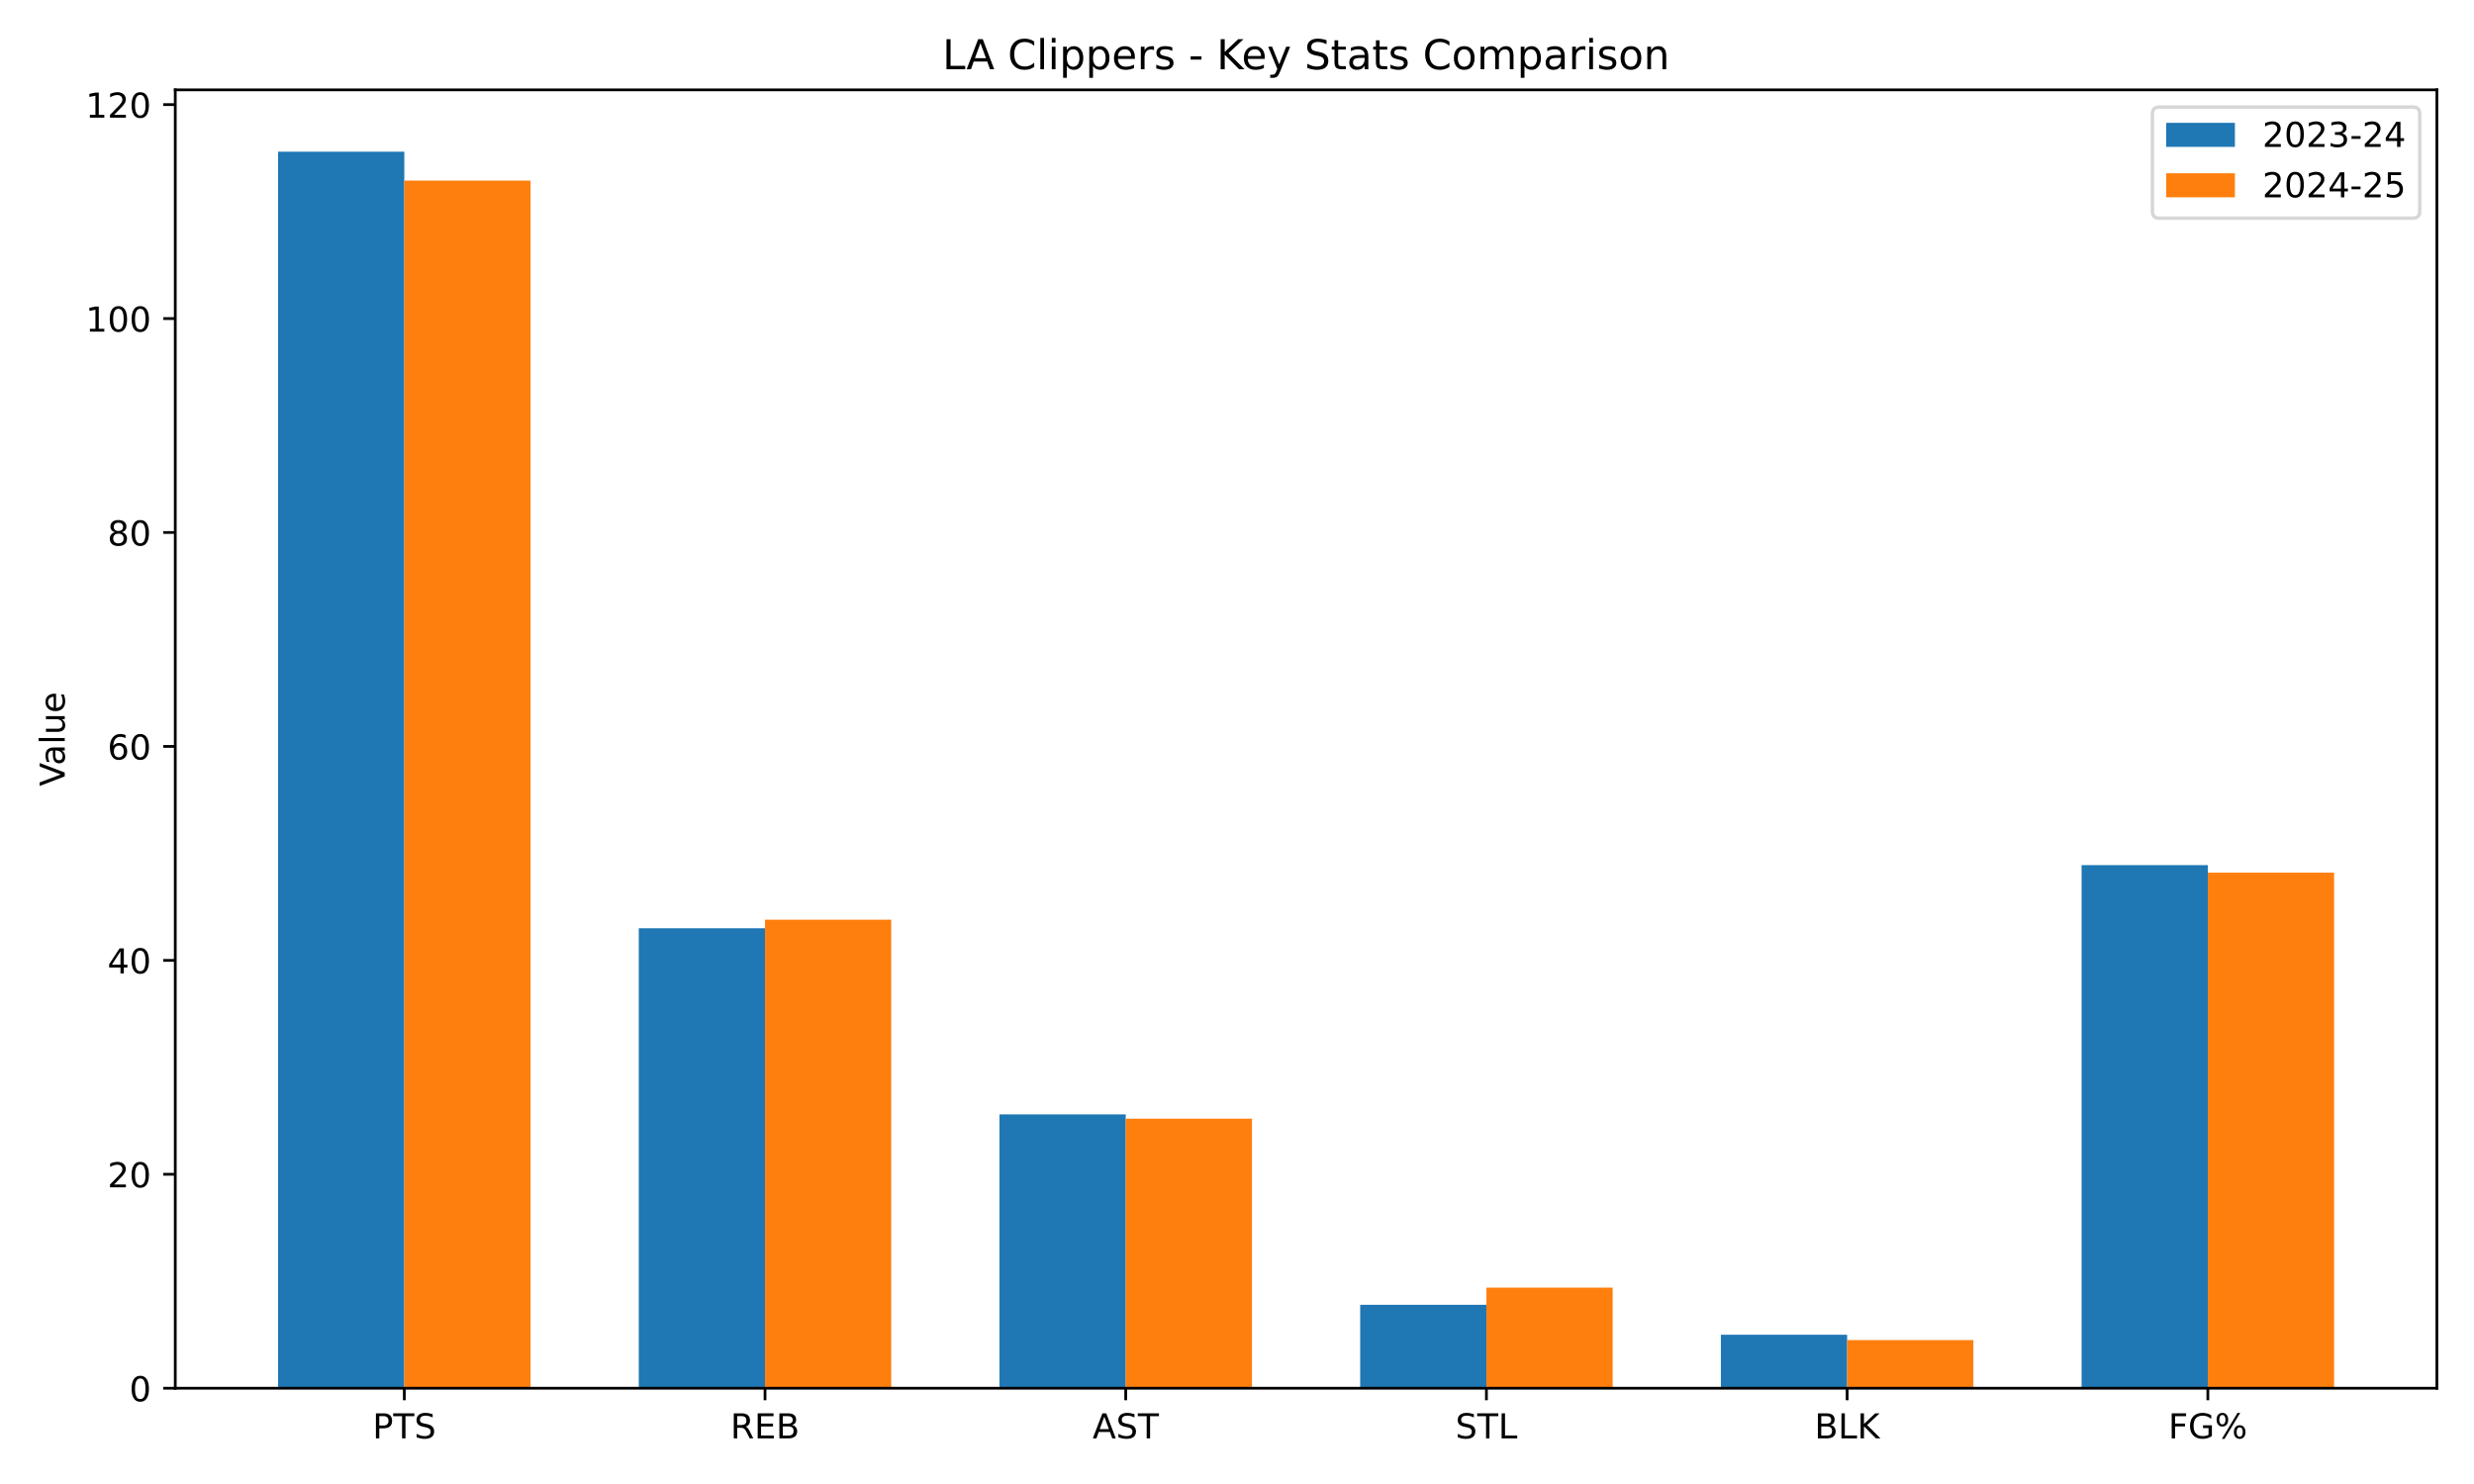
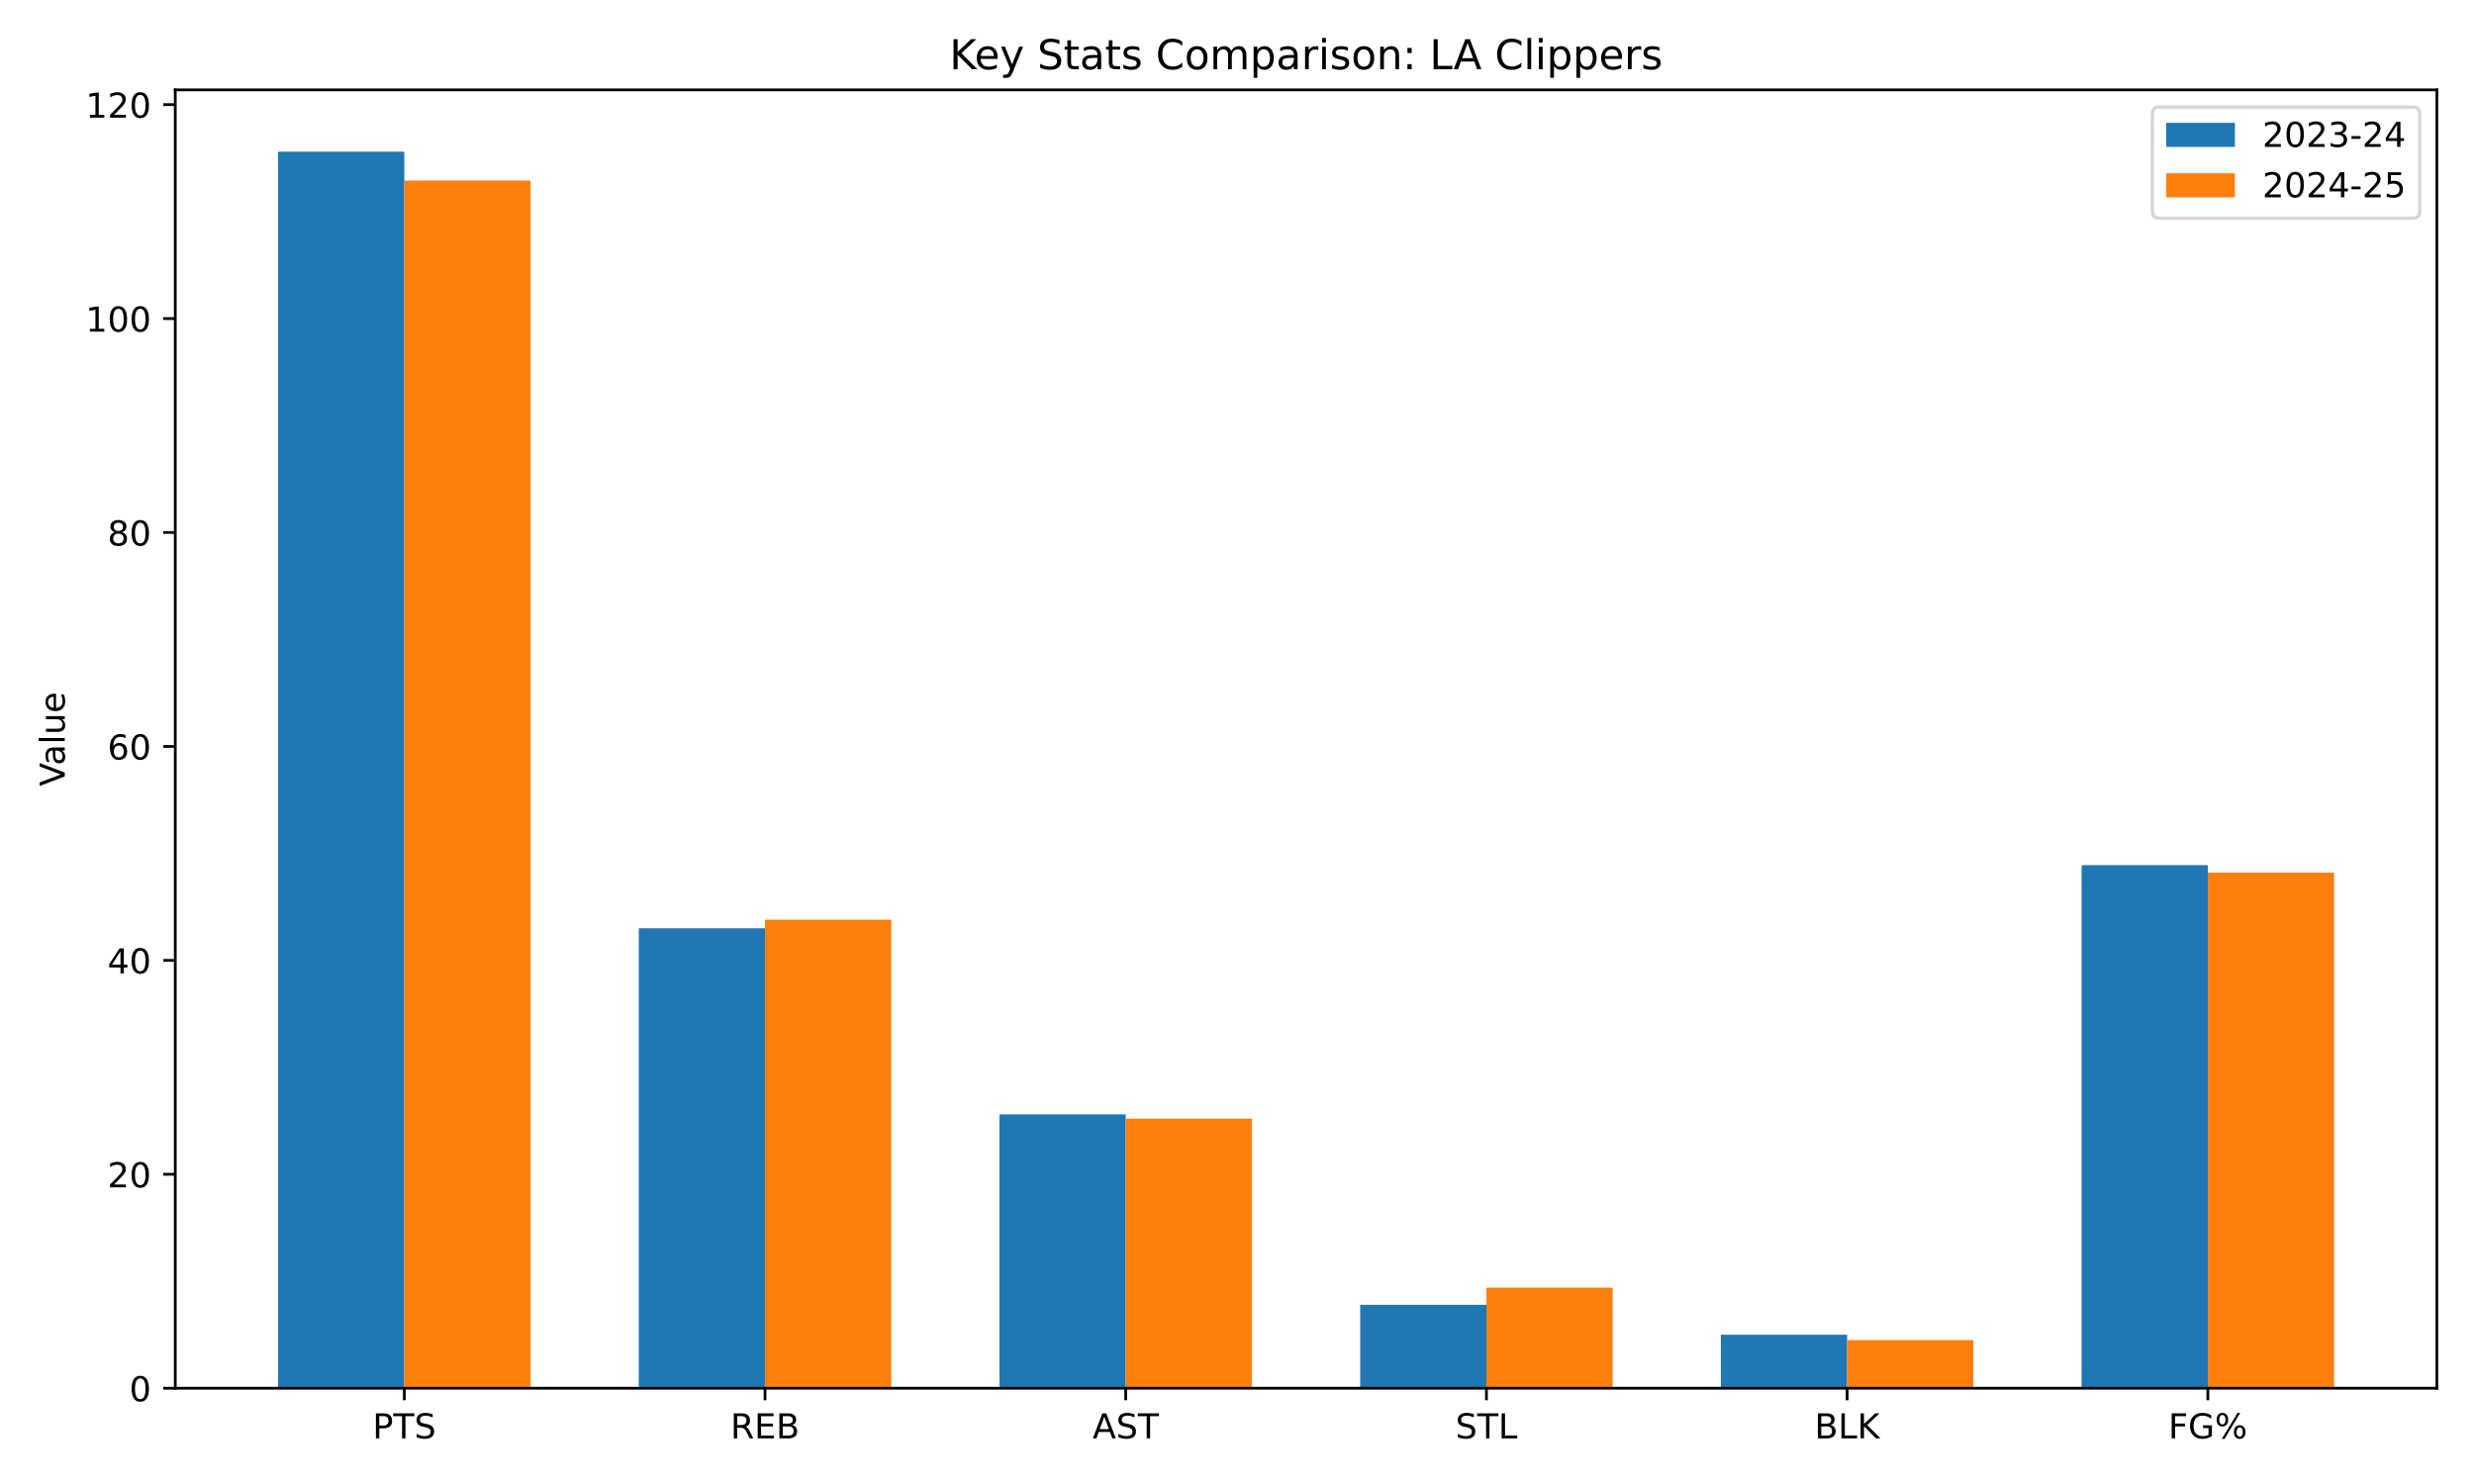
<svg xmlns="http://www.w3.org/2000/svg" xmlns:xlink="http://www.w3.org/1999/xlink" width="720pt" height="432pt" viewBox="0 0 720 432" version="1.1">
  <defs>
    <style type="text/css">*{stroke-linejoin: round; stroke-linecap: butt}</style>
  </defs>
  <g id="figure_1">
    <g id="patch_1">
      <path d="M 0 432  L 720 432  L 720 0  L 0 0  z " style="fill: #ffffff" />
    </g>
    <g id="axes_1">
      <g id="patch_2">
        <path d="M 51.005 404.12  L 709.2 404.12  L 709.2 26.16  L 51.005 26.16  z " style="fill: #ffffff" />
      </g>
      <g id="patch_3">
-         <path d="M 80.923 404.12  L 117.664 404.12  L 117.664 44.158  L 80.923 44.158  z " clip-path="url(#p09a933373f)" style="fill: #1f77b4" />
+         <path d="M 80.923 404.12  L 117.664 404.12  L 117.664 44.158  L 80.923 44.158  z " clip-path="url(#p7f4ce5ec0b)" style="fill: #1f77b4" />
      </g>
      <g id="patch_4">
-         <path d="M 185.898 404.12  L 222.64 404.12  L 222.64 270.224  L 185.898 270.224  z " clip-path="url(#p09a933373f)" style="fill: #1f77b4" />
+         <path d="M 185.898 404.12  L 222.64 404.12  L 222.64 270.224  L 185.898 270.224  z " clip-path="url(#p7f4ce5ec0b)" style="fill: #1f77b4" />
      </g>
      <g id="patch_5">
-         <path d="M 290.874 404.12  L 327.615 404.12  L 327.615 324.405  L 290.874 324.405  z " clip-path="url(#p09a933373f)" style="fill: #1f77b4" />
+         <path d="M 290.874 404.12  L 327.615 404.12  L 327.615 324.405  L 290.874 324.405  z " clip-path="url(#p7f4ce5ec0b)" style="fill: #1f77b4" />
      </g>
      <g id="patch_6">
-         <path d="M 395.849 404.12  L 432.59 404.12  L 432.59 379.832  L 395.849 379.832  z " clip-path="url(#p09a933373f)" style="fill: #1f77b4" />
+         <path d="M 395.849 404.12  L 432.59 404.12  L 432.59 379.832  L 395.849 379.832  z " clip-path="url(#p7f4ce5ec0b)" style="fill: #1f77b4" />
      </g>
      <g id="patch_7">
-         <path d="M 500.824 404.12  L 537.565 404.12  L 537.565 388.551  L 500.824 388.551  z " clip-path="url(#p09a933373f)" style="fill: #1f77b4" />
+         <path d="M 500.824 404.12  L 537.565 404.12  L 537.565 388.551  L 500.824 388.551  z " clip-path="url(#p7f4ce5ec0b)" style="fill: #1f77b4" />
      </g>
      <g id="patch_8">
-         <path d="M 605.799 404.12  L 642.541 404.12  L 642.541 251.852  L 605.799 251.852  z " clip-path="url(#p09a933373f)" style="fill: #1f77b4" />
+         <path d="M 605.799 404.12  L 642.541 404.12  L 642.541 251.852  L 605.799 251.852  z " clip-path="url(#p7f4ce5ec0b)" style="fill: #1f77b4" />
      </g>
      <g id="patch_9">
-         <path d="M 117.664 404.12  L 154.406 404.12  L 154.406 52.566  L 117.664 52.566  z " clip-path="url(#p09a933373f)" style="fill: #ff7f0e" />
+         <path d="M 117.664 404.12  L 154.406 404.12  L 154.406 52.566  L 117.664 52.566  z " clip-path="url(#p7f4ce5ec0b)" style="fill: #ff7f0e" />
      </g>
      <g id="patch_10">
-         <path d="M 222.64 404.12  L 259.381 404.12  L 259.381 267.733  L 222.64 267.733  z " clip-path="url(#p09a933373f)" style="fill: #ff7f0e" />
+         <path d="M 222.64 404.12  L 259.381 404.12  L 259.381 267.733  L 222.64 267.733  z " clip-path="url(#p7f4ce5ec0b)" style="fill: #ff7f0e" />
      </g>
      <g id="patch_11">
-         <path d="M 327.615 404.12  L 364.356 404.12  L 364.356 325.651  L 327.615 325.651  z " clip-path="url(#p09a933373f)" style="fill: #ff7f0e" />
+         <path d="M 327.615 404.12  L 364.356 404.12  L 364.356 325.651  L 327.615 325.651  z " clip-path="url(#p7f4ce5ec0b)" style="fill: #ff7f0e" />
      </g>
      <g id="patch_12">
-         <path d="M 432.59 404.12  L 469.331 404.12  L 469.331 374.85  L 432.59 374.85  z " clip-path="url(#p09a933373f)" style="fill: #ff7f0e" />
+         <path d="M 432.59 404.12  L 469.331 404.12  L 469.331 374.85  L 432.59 374.85  z " clip-path="url(#p7f4ce5ec0b)" style="fill: #ff7f0e" />
      </g>
      <g id="patch_13">
-         <path d="M 537.565 404.12  L 574.307 404.12  L 574.307 390.108  L 537.565 390.108  z " clip-path="url(#p09a933373f)" style="fill: #ff7f0e" />
+         <path d="M 537.565 404.12  L 574.307 404.12  L 574.307 390.108  L 537.565 390.108  z " clip-path="url(#p7f4ce5ec0b)" style="fill: #ff7f0e" />
      </g>
      <g id="patch_14">
-         <path d="M 642.541 404.12  L 679.282 404.12  L 679.282 254.032  L 642.541 254.032  z " clip-path="url(#p09a933373f)" style="fill: #ff7f0e" />
+         <path d="M 642.541 404.12  L 679.282 404.12  L 679.282 254.032  L 642.541 254.032  z " clip-path="url(#p7f4ce5ec0b)" style="fill: #ff7f0e" />
      </g>
      <g id="matplotlib.axis_1">
        <g id="xtick_1">
          <g id="line2d_1">
            <defs>
-               <path id="m5d9f335c58" d="M 0 0  L 0 3.5  " style="stroke: #000000; stroke-width: 0.8" />
+               <path id="mef6056f79b" d="M 0 0  L 0 3.5  " style="stroke: #000000; stroke-width: 0.8" />
            </defs>
            <g>
-               <use xlink:href="#m5d9f335c58" x="117.664" y="404.12" style="stroke: #000000; stroke-width: 0.8" />
+               <use xlink:href="#mef6056f79b" x="117.664" y="404.12" style="stroke: #000000; stroke-width: 0.8" />
            </g>
          </g>
          <g id="text_1">
            <g transform="translate(108.4213 418.7184) scale(0.1 -0.1)">
              <defs>
                <path id="DejaVuSans-50" d="M 1259 4147  L 1259 2394  L 2053 2394  Q 2494 2394 2734 2622  Q 2975 2850 2975 3272  Q 2975 3691 2734 3919  Q 2494 4147 2053 4147  L 1259 4147  z M 628 4666  L 2053 4666  Q 2838 4666 3239 4311  Q 3641 3956 3641 3272  Q 3641 2581 3239 2228  Q 2838 1875 2053 1875  L 1259 1875  L 1259 0  L 628 0  L 628 4666  z " transform="scale(0.015625)" />
                <path id="DejaVuSans-54" d="M -19 4666  L 3928 4666  L 3928 4134  L 2272 4134  L 2272 0  L 1638 0  L 1638 4134  L -19 4134  L -19 4666  z " transform="scale(0.015625)" />
                <path id="DejaVuSans-53" d="M 3425 4513  L 3425 3897  Q 3066 4069 2747 4153  Q 2428 4238 2131 4238  Q 1616 4238 1336 4038  Q 1056 3838 1056 3469  Q 1056 3159 1242 3001  Q 1428 2844 1947 2747  L 2328 2669  Q 3034 2534 3370 2195  Q 3706 1856 3706 1288  Q 3706 609 3251 259  Q 2797 -91 1919 -91  Q 1588 -91 1214 -16  Q 841 59 441 206  L 441 856  Q 825 641 1194 531  Q 1563 422 1919 422  Q 2459 422 2753 634  Q 3047 847 3047 1241  Q 3047 1584 2836 1778  Q 2625 1972 2144 2069  L 1759 2144  Q 1053 2284 737 2584  Q 422 2884 422 3419  Q 422 4038 858 4394  Q 1294 4750 2059 4750  Q 2388 4750 2728 4690  Q 3069 4631 3425 4513  z " transform="scale(0.015625)" />
              </defs>
              <use xlink:href="#DejaVuSans-50" />
              <use xlink:href="#DejaVuSans-54" transform="translate(60.30273 0)" />
              <use xlink:href="#DejaVuSans-53" transform="translate(121.3867 0)" />
            </g>
          </g>
        </g>
        <g id="xtick_2">
          <g id="line2d_2">
            <g>
-               <use xlink:href="#m5d9f335c58" x="222.64" y="404.12" style="stroke: #000000; stroke-width: 0.8" />
+               <use xlink:href="#mef6056f79b" x="222.64" y="404.12" style="stroke: #000000; stroke-width: 0.8" />
            </g>
          </g>
          <g id="text_2">
            <g transform="translate(212.5755 418.7184) scale(0.1 -0.1)">
              <defs>
                <path id="DejaVuSans-52" d="M 2841 2188  Q 3044 2119 3236 1894  Q 3428 1669 3622 1275  L 4263 0  L 3584 0  L 2988 1197  Q 2756 1666 2539 1819  Q 2322 1972 1947 1972  L 1259 1972  L 1259 0  L 628 0  L 628 4666  L 2053 4666  Q 2853 4666 3247 4331  Q 3641 3997 3641 3322  Q 3641 2881 3436 2590  Q 3231 2300 2841 2188  z M 1259 4147  L 1259 2491  L 2053 2491  Q 2509 2491 2742 2702  Q 2975 2913 2975 3322  Q 2975 3731 2742 3939  Q 2509 4147 2053 4147  L 1259 4147  z " transform="scale(0.015625)" />
                <path id="DejaVuSans-45" d="M 628 4666  L 3578 4666  L 3578 4134  L 1259 4134  L 1259 2753  L 3481 2753  L 3481 2222  L 1259 2222  L 1259 531  L 3634 531  L 3634 0  L 628 0  L 628 4666  z " transform="scale(0.015625)" />
                <path id="DejaVuSans-42" d="M 1259 2228  L 1259 519  L 2272 519  Q 2781 519 3026 730  Q 3272 941 3272 1375  Q 3272 1813 3026 2020  Q 2781 2228 2272 2228  L 1259 2228  z M 1259 4147  L 1259 2741  L 2194 2741  Q 2656 2741 2882 2914  Q 3109 3088 3109 3444  Q 3109 3797 2882 3972  Q 2656 4147 2194 4147  L 1259 4147  z M 628 4666  L 2241 4666  Q 2963 4666 3353 4366  Q 3744 4066 3744 3513  Q 3744 3084 3544 2831  Q 3344 2578 2956 2516  Q 3422 2416 3680 2098  Q 3938 1781 3938 1306  Q 3938 681 3513 340  Q 3088 0 2303 0  L 628 0  L 628 4666  z " transform="scale(0.015625)" />
              </defs>
              <use xlink:href="#DejaVuSans-52" />
              <use xlink:href="#DejaVuSans-45" transform="translate(69.48242 0)" />
              <use xlink:href="#DejaVuSans-42" transform="translate(132.666 0)" />
            </g>
          </g>
        </g>
        <g id="xtick_3">
          <g id="line2d_3">
            <g>
-               <use xlink:href="#m5d9f335c58" x="327.615" y="404.12" style="stroke: #000000; stroke-width: 0.8" />
+               <use xlink:href="#mef6056f79b" x="327.615" y="404.12" style="stroke: #000000; stroke-width: 0.8" />
            </g>
          </g>
          <g id="text_3">
            <g transform="translate(317.9664 418.7184) scale(0.1 -0.1)">
              <defs>
                <path id="DejaVuSans-41" d="M 2188 4044  L 1331 1722  L 3047 1722  L 2188 4044  z M 1831 4666  L 2547 4666  L 4325 0  L 3669 0  L 3244 1197  L 1141 1197  L 716 0  L 50 0  L 1831 4666  z " transform="scale(0.015625)" />
              </defs>
              <use xlink:href="#DejaVuSans-41" />
              <use xlink:href="#DejaVuSans-53" transform="translate(68.4082 0)" />
              <use xlink:href="#DejaVuSans-54" transform="translate(131.8848 0)" />
            </g>
          </g>
        </g>
        <g id="xtick_4">
          <g id="line2d_4">
            <g>
-               <use xlink:href="#m5d9f335c58" x="432.59" y="404.12" style="stroke: #000000; stroke-width: 0.8" />
+               <use xlink:href="#mef6056f79b" x="432.59" y="404.12" style="stroke: #000000; stroke-width: 0.8" />
            </g>
          </g>
          <g id="text_4">
            <g transform="translate(423.5761 418.7184) scale(0.1 -0.1)">
              <defs>
                <path id="DejaVuSans-4c" d="M 628 4666  L 1259 4666  L 1259 531  L 3531 531  L 3531 0  L 628 0  L 628 4666  z " transform="scale(0.015625)" />
              </defs>
              <use xlink:href="#DejaVuSans-53" />
              <use xlink:href="#DejaVuSans-54" transform="translate(63.47656 0)" />
              <use xlink:href="#DejaVuSans-4c" transform="translate(124.5605 0)" />
            </g>
          </g>
        </g>
        <g id="xtick_5">
          <g id="line2d_5">
            <g>
-               <use xlink:href="#m5d9f335c58" x="537.565" y="404.12" style="stroke: #000000; stroke-width: 0.8" />
+               <use xlink:href="#mef6056f79b" x="537.565" y="404.12" style="stroke: #000000; stroke-width: 0.8" />
            </g>
          </g>
          <g id="text_5">
            <g transform="translate(528.0701 418.7184) scale(0.1 -0.1)">
              <defs>
                <path id="DejaVuSans-4b" d="M 628 4666  L 1259 4666  L 1259 2694  L 3353 4666  L 4166 4666  L 1850 2491  L 4331 0  L 3500 0  L 1259 2247  L 1259 0  L 628 0  L 628 4666  z " transform="scale(0.015625)" />
              </defs>
              <use xlink:href="#DejaVuSans-42" />
              <use xlink:href="#DejaVuSans-4c" transform="translate(68.60352 0)" />
              <use xlink:href="#DejaVuSans-4b" transform="translate(124.3164 0)" />
            </g>
          </g>
        </g>
        <g id="xtick_6">
          <g id="line2d_6">
            <g>
-               <use xlink:href="#m5d9f335c58" x="642.541" y="404.12" style="stroke: #000000; stroke-width: 0.8" />
+               <use xlink:href="#mef6056f79b" x="642.541" y="404.12" style="stroke: #000000; stroke-width: 0.8" />
            </g>
          </g>
          <g id="text_6">
            <g transform="translate(631.0399 418.7184) scale(0.1 -0.1)">
              <defs>
                <path id="DejaVuSans-46" d="M 628 4666  L 3309 4666  L 3309 4134  L 1259 4134  L 1259 2759  L 3109 2759  L 3109 2228  L 1259 2228  L 1259 0  L 628 0  L 628 4666  z " transform="scale(0.015625)" />
                <path id="DejaVuSans-47" d="M 3809 666  L 3809 1919  L 2778 1919  L 2778 2438  L 4434 2438  L 4434 434  Q 4069 175 3628 42  Q 3188 -91 2688 -91  Q 1594 -91 976 548  Q 359 1188 359 2328  Q 359 3472 976 4111  Q 1594 4750 2688 4750  Q 3144 4750 3555 4637  Q 3966 4525 4313 4306  L 4313 3634  Q 3963 3931 3569 4081  Q 3175 4231 2741 4231  Q 1884 4231 1454 3753  Q 1025 3275 1025 2328  Q 1025 1384 1454 906  Q 1884 428 2741 428  Q 3075 428 3337 486  Q 3600 544 3809 666  z " transform="scale(0.015625)" />
                <path id="DejaVuSans-25" d="M 4653 2053  Q 4381 2053 4226 1822  Q 4072 1591 4072 1178  Q 4072 772 4226 539  Q 4381 306 4653 306  Q 4919 306 5073 539  Q 5228 772 5228 1178  Q 5228 1588 5073 1820  Q 4919 2053 4653 2053  z M 4653 2450  Q 5147 2450 5437 2106  Q 5728 1763 5728 1178  Q 5728 594 5436 251  Q 5144 -91 4653 -91  Q 4153 -91 3862 251  Q 3572 594 3572 1178  Q 3572 1766 3864 2108  Q 4156 2450 4653 2450  z M 1428 4353  Q 1159 4353 1004 4120  Q 850 3888 850 3481  Q 850 3069 1003 2837  Q 1156 2606 1428 2606  Q 1700 2606 1854 2837  Q 2009 3069 2009 3481  Q 2009 3884 1853 4118  Q 1697 4353 1428 4353  z M 4250 4750  L 4750 4750  L 1831 -91  L 1331 -91  L 4250 4750  z M 1428 4750  Q 1922 4750 2215 4408  Q 2509 4066 2509 3481  Q 2509 2891 2217 2550  Q 1925 2209 1428 2209  Q 931 2209 642 2551  Q 353 2894 353 3481  Q 353 4063 643 4406  Q 934 4750 1428 4750  z " transform="scale(0.015625)" />
              </defs>
              <use xlink:href="#DejaVuSans-46" />
              <use xlink:href="#DejaVuSans-47" transform="translate(57.51953 0)" />
              <use xlink:href="#DejaVuSans-25" transform="translate(135.0098 0)" />
            </g>
          </g>
        </g>
      </g>
      <g id="matplotlib.axis_2">
        <g id="ytick_1">
          <g id="line2d_7">
            <defs>
-               <path id="m7e84892f6a" d="M 0 0  L -3.5 0  " style="stroke: #000000; stroke-width: 0.8" />
+               <path id="m53384a4424" d="M 0 0  L -3.5 0  " style="stroke: #000000; stroke-width: 0.8" />
            </defs>
            <g>
-               <use xlink:href="#m7e84892f6a" x="51.005" y="404.12" style="stroke: #000000; stroke-width: 0.8" />
+               <use xlink:href="#m53384a4424" x="51.005" y="404.12" style="stroke: #000000; stroke-width: 0.8" />
            </g>
          </g>
          <g id="text_7">
            <g transform="translate(37.6425 407.9192) scale(0.1 -0.1)">
              <defs>
                <path id="DejaVuSans-30" d="M 2034 4250  Q 1547 4250 1301 3770  Q 1056 3291 1056 2328  Q 1056 1369 1301 889  Q 1547 409 2034 409  Q 2525 409 2770 889  Q 3016 1369 3016 2328  Q 3016 3291 2770 3770  Q 2525 4250 2034 4250  z M 2034 4750  Q 2819 4750 3233 4129  Q 3647 3509 3647 2328  Q 3647 1150 3233 529  Q 2819 -91 2034 -91  Q 1250 -91 836 529  Q 422 1150 422 2328  Q 422 3509 836 4129  Q 1250 4750 2034 4750  z " transform="scale(0.015625)" />
              </defs>
              <use xlink:href="#DejaVuSans-30" />
            </g>
          </g>
        </g>
        <g id="ytick_2">
          <g id="line2d_8">
            <g>
-               <use xlink:href="#m7e84892f6a" x="51.005" y="341.843" style="stroke: #000000; stroke-width: 0.8" />
+               <use xlink:href="#m53384a4424" x="51.005" y="341.843" style="stroke: #000000; stroke-width: 0.8" />
            </g>
          </g>
          <g id="text_8">
            <g transform="translate(31.28 345.6421) scale(0.1 -0.1)">
              <defs>
                <path id="DejaVuSans-32" d="M 1228 531  L 3431 531  L 3431 0  L 469 0  L 469 531  Q 828 903 1448 1529  Q 2069 2156 2228 2338  Q 2531 2678 2651 2914  Q 2772 3150 2772 3378  Q 2772 3750 2511 3984  Q 2250 4219 1831 4219  Q 1534 4219 1204 4116  Q 875 4013 500 3803  L 500 4441  Q 881 4594 1212 4672  Q 1544 4750 1819 4750  Q 2544 4750 2975 4387  Q 3406 4025 3406 3419  Q 3406 3131 3298 2873  Q 3191 2616 2906 2266  Q 2828 2175 2409 1742  Q 1991 1309 1228 531  z " transform="scale(0.015625)" />
              </defs>
              <use xlink:href="#DejaVuSans-32" />
              <use xlink:href="#DejaVuSans-30" transform="translate(63.62305 0)" />
            </g>
          </g>
        </g>
        <g id="ytick_3">
          <g id="line2d_9">
            <g>
-               <use xlink:href="#m7e84892f6a" x="51.005" y="279.566" style="stroke: #000000; stroke-width: 0.8" />
+               <use xlink:href="#m53384a4424" x="51.005" y="279.566" style="stroke: #000000; stroke-width: 0.8" />
            </g>
          </g>
          <g id="text_9">
            <g transform="translate(31.28 283.3649) scale(0.1 -0.1)">
              <defs>
                <path id="DejaVuSans-34" d="M 2419 4116  L 825 1625  L 2419 1625  L 2419 4116  z M 2253 4666  L 3047 4666  L 3047 1625  L 3713 1625  L 3713 1100  L 3047 1100  L 3047 0  L 2419 0  L 2419 1100  L 313 1100  L 313 1709  L 2253 4666  z " transform="scale(0.015625)" />
              </defs>
              <use xlink:href="#DejaVuSans-34" />
              <use xlink:href="#DejaVuSans-30" transform="translate(63.62305 0)" />
            </g>
          </g>
        </g>
        <g id="ytick_4">
          <g id="line2d_10">
            <g>
-               <use xlink:href="#m7e84892f6a" x="51.005" y="217.289" style="stroke: #000000; stroke-width: 0.8" />
+               <use xlink:href="#m53384a4424" x="51.005" y="217.289" style="stroke: #000000; stroke-width: 0.8" />
            </g>
          </g>
          <g id="text_10">
            <g transform="translate(31.28 221.0878) scale(0.1 -0.1)">
              <defs>
                <path id="DejaVuSans-36" d="M 2113 2584  Q 1688 2584 1439 2293  Q 1191 2003 1191 1497  Q 1191 994 1439 701  Q 1688 409 2113 409  Q 2538 409 2786 701  Q 3034 994 3034 1497  Q 3034 2003 2786 2293  Q 2538 2584 2113 2584  z M 3366 4563  L 3366 3988  Q 3128 4100 2886 4159  Q 2644 4219 2406 4219  Q 1781 4219 1451 3797  Q 1122 3375 1075 2522  Q 1259 2794 1537 2939  Q 1816 3084 2150 3084  Q 2853 3084 3261 2657  Q 3669 2231 3669 1497  Q 3669 778 3244 343  Q 2819 -91 2113 -91  Q 1303 -91 875 529  Q 447 1150 447 2328  Q 447 3434 972 4092  Q 1497 4750 2381 4750  Q 2619 4750 2861 4703  Q 3103 4656 3366 4563  z " transform="scale(0.015625)" />
              </defs>
              <use xlink:href="#DejaVuSans-36" />
              <use xlink:href="#DejaVuSans-30" transform="translate(63.62305 0)" />
            </g>
          </g>
        </g>
        <g id="ytick_5">
          <g id="line2d_11">
            <g>
-               <use xlink:href="#m7e84892f6a" x="51.005" y="155.011" style="stroke: #000000; stroke-width: 0.8" />
+               <use xlink:href="#m53384a4424" x="51.005" y="155.011" style="stroke: #000000; stroke-width: 0.8" />
            </g>
          </g>
          <g id="text_11">
            <g transform="translate(31.28 158.8106) scale(0.1 -0.1)">
              <defs>
                <path id="DejaVuSans-38" d="M 2034 2216  Q 1584 2216 1326 1975  Q 1069 1734 1069 1313  Q 1069 891 1326 650  Q 1584 409 2034 409  Q 2484 409 2743 651  Q 3003 894 3003 1313  Q 3003 1734 2745 1975  Q 2488 2216 2034 2216  z M 1403 2484  Q 997 2584 770 2862  Q 544 3141 544 3541  Q 544 4100 942 4425  Q 1341 4750 2034 4750  Q 2731 4750 3128 4425  Q 3525 4100 3525 3541  Q 3525 3141 3298 2862  Q 3072 2584 2669 2484  Q 3125 2378 3379 2068  Q 3634 1759 3634 1313  Q 3634 634 3220 271  Q 2806 -91 2034 -91  Q 1263 -91 848 271  Q 434 634 434 1313  Q 434 1759 690 2068  Q 947 2378 1403 2484  z M 1172 3481  Q 1172 3119 1398 2916  Q 1625 2713 2034 2713  Q 2441 2713 2670 2916  Q 2900 3119 2900 3481  Q 2900 3844 2670 4047  Q 2441 4250 2034 4250  Q 1625 4250 1398 4047  Q 1172 3844 1172 3481  z " transform="scale(0.015625)" />
              </defs>
              <use xlink:href="#DejaVuSans-38" />
              <use xlink:href="#DejaVuSans-30" transform="translate(63.62305 0)" />
            </g>
          </g>
        </g>
        <g id="ytick_6">
          <g id="line2d_12">
            <g>
-               <use xlink:href="#m7e84892f6a" x="51.005" y="92.734" style="stroke: #000000; stroke-width: 0.8" />
+               <use xlink:href="#m53384a4424" x="51.005" y="92.734" style="stroke: #000000; stroke-width: 0.8" />
            </g>
          </g>
          <g id="text_12">
            <g transform="translate(24.9175 96.53349) scale(0.1 -0.1)">
              <defs>
                <path id="DejaVuSans-31" d="M 794 531  L 1825 531  L 1825 4091  L 703 3866  L 703 4441  L 1819 4666  L 2450 4666  L 2450 531  L 3481 531  L 3481 0  L 794 0  L 794 531  z " transform="scale(0.015625)" />
              </defs>
              <use xlink:href="#DejaVuSans-31" />
              <use xlink:href="#DejaVuSans-30" transform="translate(63.62305 0)" />
              <use xlink:href="#DejaVuSans-30" transform="translate(127.2461 0)" />
            </g>
          </g>
        </g>
        <g id="ytick_7">
          <g id="line2d_13">
            <g>
-               <use xlink:href="#m7e84892f6a" x="51.005" y="30.457" style="stroke: #000000; stroke-width: 0.8" />
+               <use xlink:href="#m53384a4424" x="51.005" y="30.457" style="stroke: #000000; stroke-width: 0.8" />
            </g>
          </g>
          <g id="text_13">
            <g transform="translate(24.9175 34.25634) scale(0.1 -0.1)">
              <use xlink:href="#DejaVuSans-31" />
              <use xlink:href="#DejaVuSans-32" transform="translate(63.62305 0)" />
              <use xlink:href="#DejaVuSans-30" transform="translate(127.2461 0)" />
            </g>
          </g>
        </g>
        <g id="text_14">
          <g transform="translate(18.83781 228.8713) rotate(-90) scale(0.1 -0.1)">
            <defs>
              <path id="DejaVuSans-56" d="M 1831 0  L 50 4666  L 709 4666  L 2188 738  L 3669 4666  L 4325 4666  L 2547 0  L 1831 0  z " transform="scale(0.015625)" />
              <path id="DejaVuSans-61" d="M 2194 1759  Q 1497 1759 1228 1600  Q 959 1441 959 1056  Q 959 750 1161 570  Q 1363 391 1709 391  Q 2188 391 2477 730  Q 2766 1069 2766 1631  L 2766 1759  L 2194 1759  z M 3341 1997  L 3341 0  L 2766 0  L 2766 531  Q 2569 213 2275 61  Q 1981 -91 1556 -91  Q 1019 -91 701 211  Q 384 513 384 1019  Q 384 1609 779 1909  Q 1175 2209 1959 2209  L 2766 2209  L 2766 2266  Q 2766 2663 2505 2880  Q 2244 3097 1772 3097  Q 1472 3097 1187 3025  Q 903 2953 641 2809  L 641 3341  Q 956 3463 1253 3523  Q 1550 3584 1831 3584  Q 2591 3584 2966 3190  Q 3341 2797 3341 1997  z " transform="scale(0.015625)" />
              <path id="DejaVuSans-6c" d="M 603 4863  L 1178 4863  L 1178 0  L 603 0  L 603 4863  z " transform="scale(0.015625)" />
              <path id="DejaVuSans-75" d="M 544 1381  L 544 3500  L 1119 3500  L 1119 1403  Q 1119 906 1312 657  Q 1506 409 1894 409  Q 2359 409 2629 706  Q 2900 1003 2900 1516  L 2900 3500  L 3475 3500  L 3475 0  L 2900 0  L 2900 538  Q 2691 219 2414 64  Q 2138 -91 1772 -91  Q 1169 -91 856 284  Q 544 659 544 1381  z M 1991 3584  L 1991 3584  z " transform="scale(0.015625)" />
              <path id="DejaVuSans-65" d="M 3597 1894  L 3597 1613  L 953 1613  Q 991 1019 1311 708  Q 1631 397 2203 397  Q 2534 397 2845 478  Q 3156 559 3463 722  L 3463 178  Q 3153 47 2828 -22  Q 2503 -91 2169 -91  Q 1331 -91 842 396  Q 353 884 353 1716  Q 353 2575 817 3079  Q 1281 3584 2069 3584  Q 2775 3584 3186 3129  Q 3597 2675 3597 1894  z M 3022 2063  Q 3016 2534 2758 2815  Q 2500 3097 2075 3097  Q 1594 3097 1305 2825  Q 1016 2553 972 2059  L 3022 2063  z " transform="scale(0.015625)" />
            </defs>
            <use xlink:href="#DejaVuSans-56" />
            <use xlink:href="#DejaVuSans-61" transform="translate(60.6582 0)" />
            <use xlink:href="#DejaVuSans-6c" transform="translate(121.9375 0)" />
            <use xlink:href="#DejaVuSans-75" transform="translate(149.7207 0)" />
            <use xlink:href="#DejaVuSans-65" transform="translate(213.0996 0)" />
          </g>
        </g>
      </g>
      <g id="patch_15">
        <path d="M 51.005 404.12  L 51.005 26.16  " style="fill: none; stroke: #000000; stroke-width: 0.8; stroke-linejoin: miter; stroke-linecap: square" />
      </g>
      <g id="patch_16">
        <path d="M 709.2 404.12  L 709.2 26.16  " style="fill: none; stroke: #000000; stroke-width: 0.8; stroke-linejoin: miter; stroke-linecap: square" />
      </g>
      <g id="patch_17">
        <path d="M 51.005 404.12  L 709.2 404.12  " style="fill: none; stroke: #000000; stroke-width: 0.8; stroke-linejoin: miter; stroke-linecap: square" />
      </g>
      <g id="patch_18">
        <path d="M 51.005 26.16  L 709.2 26.16  " style="fill: none; stroke: #000000; stroke-width: 0.8; stroke-linejoin: miter; stroke-linecap: square" />
      </g>
      <g id="text_15">
-         <g transform="translate(274.2775 20.16) scale(0.12 -0.12)">
+         <g transform="translate(276.3278 20.16) scale(0.12 -0.12)">
          <defs>
+             <path id="DejaVuSans-79" d="M 2059 -325  Q 1816 -950 1584 -1140  Q 1353 -1331 966 -1331  L 506 -1331  L 506 -850  L 844 -850  Q 1081 -850 1212 -737  Q 1344 -625 1503 -206  L 1606 56  L 191 3500  L 800 3500  L 1894 763  L 2988 3500  L 3597 3500  L 2059 -325  z " transform="scale(0.015625)" />
            <path id="DejaVuSans-20" transform="scale(0.015625)" />
+             <path id="DejaVuSans-74" d="M 1172 4494  L 1172 3500  L 2356 3500  L 2356 3053  L 1172 3053  L 1172 1153  Q 1172 725 1289 603  Q 1406 481 1766 481  L 2356 481  L 2356 0  L 1766 0  Q 1100 0 847 248  Q 594 497 594 1153  L 594 3053  L 172 3053  L 172 3500  L 594 3500  L 594 4494  L 1172 4494  z " transform="scale(0.015625)" />
+             <path id="DejaVuSans-73" d="M 2834 3397  L 2834 2853  Q 2591 2978 2328 3040  Q 2066 3103 1784 3103  Q 1356 3103 1142 2972  Q 928 2841 928 2578  Q 928 2378 1081 2264  Q 1234 2150 1697 2047  L 1894 2003  Q 2506 1872 2764 1633  Q 3022 1394 3022 966  Q 3022 478 2636 193  Q 2250 -91 1575 -91  Q 1294 -91 989 -36  Q 684 19 347 128  L 347 722  Q 666 556 975 473  Q 1284 391 1588 391  Q 1994 391 2212 530  Q 2431 669 2431 922  Q 2431 1156 2273 1281  Q 2116 1406 1581 1522  L 1381 1569  Q 847 1681 609 1914  Q 372 2147 372 2553  Q 372 3047 722 3315  Q 1072 3584 1716 3584  Q 2034 3584 2315 3537  Q 2597 3491 2834 3397  z " transform="scale(0.015625)" />
            <path id="DejaVuSans-43" d="M 4122 4306  L 4122 3641  Q 3803 3938 3442 4084  Q 3081 4231 2675 4231  Q 1875 4231 1450 3742  Q 1025 3253 1025 2328  Q 1025 1406 1450 917  Q 1875 428 2675 428  Q 3081 428 3442 575  Q 3803 722 4122 1019  L 4122 359  Q 3791 134 3420 21  Q 3050 -91 2638 -91  Q 1578 -91 968 557  Q 359 1206 359 2328  Q 359 3453 968 4101  Q 1578 4750 2638 4750  Q 3056 4750 3426 4639  Q 3797 4528 4122 4306  z " transform="scale(0.015625)" />
-             <path id="DejaVuSans-69" d="M 603 3500  L 1178 3500  L 1178 0  L 603 0  L 603 3500  z M 603 4863  L 1178 4863  L 1178 4134  L 603 4134  L 603 4863  z " transform="scale(0.015625)" />
+             <path id="DejaVuSans-6f" d="M 1959 3097  Q 1497 3097 1228 2736  Q 959 2375 959 1747  Q 959 1119 1226 758  Q 1494 397 1959 397  Q 2419 397 2687 759  Q 2956 1122 2956 1747  Q 2956 2369 2687 2733  Q 2419 3097 1959 3097  z M 1959 3584  Q 2709 3584 3137 3096  Q 3566 2609 3566 1747  Q 3566 888 3137 398  Q 2709 -91 1959 -91  Q 1206 -91 779 398  Q 353 888 353 1747  Q 353 2609 779 3096  Q 1206 3584 1959 3584  z " transform="scale(0.015625)" />
+             <path id="DejaVuSans-6d" d="M 3328 2828  Q 3544 3216 3844 3400  Q 4144 3584 4550 3584  Q 5097 3584 5394 3201  Q 5691 2819 5691 2113  L 5691 0  L 5113 0  L 5113 2094  Q 5113 2597 4934 2840  Q 4756 3084 4391 3084  Q 3944 3084 3684 2787  Q 3425 2491 3425 1978  L 3425 0  L 2847 0  L 2847 2094  Q 2847 2600 2669 2842  Q 2491 3084 2119 3084  Q 1678 3084 1418 2786  Q 1159 2488 1159 1978  L 1159 0  L 581 0  L 581 3500  L 1159 3500  L 1159 2956  Q 1356 3278 1631 3431  Q 1906 3584 2284 3584  Q 2666 3584 2933 3390  Q 3200 3197 3328 2828  z " transform="scale(0.015625)" />
            <path id="DejaVuSans-70" d="M 1159 525  L 1159 -1331  L 581 -1331  L 581 3500  L 1159 3500  L 1159 2969  Q 1341 3281 1617 3432  Q 1894 3584 2278 3584  Q 2916 3584 3314 3078  Q 3713 2572 3713 1747  Q 3713 922 3314 415  Q 2916 -91 2278 -91  Q 1894 -91 1617 61  Q 1341 213 1159 525  z M 3116 1747  Q 3116 2381 2855 2742  Q 2594 3103 2138 3103  Q 1681 3103 1420 2742  Q 1159 2381 1159 1747  Q 1159 1113 1420 752  Q 1681 391 2138 391  Q 2594 391 2855 752  Q 3116 1113 3116 1747  z " transform="scale(0.015625)" />
            <path id="DejaVuSans-72" d="M 2631 2963  Q 2534 3019 2420 3045  Q 2306 3072 2169 3072  Q 1681 3072 1420 2755  Q 1159 2438 1159 1844  L 1159 0  L 581 0  L 581 3500  L 1159 3500  L 1159 2956  Q 1341 3275 1631 3429  Q 1922 3584 2338 3584  Q 2397 3584 2469 3576  Q 2541 3569 2628 3553  L 2631 2963  z " transform="scale(0.015625)" />
-             <path id="DejaVuSans-73" d="M 2834 3397  L 2834 2853  Q 2591 2978 2328 3040  Q 2066 3103 1784 3103  Q 1356 3103 1142 2972  Q 928 2841 928 2578  Q 928 2378 1081 2264  Q 1234 2150 1697 2047  L 1894 2003  Q 2506 1872 2764 1633  Q 3022 1394 3022 966  Q 3022 478 2636 193  Q 2250 -91 1575 -91  Q 1294 -91 989 -36  Q 684 19 347 128  L 347 722  Q 666 556 975 473  Q 1284 391 1588 391  Q 1994 391 2212 530  Q 2431 669 2431 922  Q 2431 1156 2273 1281  Q 2116 1406 1581 1522  L 1381 1569  Q 847 1681 609 1914  Q 372 2147 372 2553  Q 372 3047 722 3315  Q 1072 3584 1716 3584  Q 2034 3584 2315 3537  Q 2597 3491 2834 3397  z " transform="scale(0.015625)" />
-             <path id="DejaVuSans-2d" d="M 313 2009  L 1997 2009  L 1997 1497  L 313 1497  L 313 2009  z " transform="scale(0.015625)" />
-             <path id="DejaVuSans-79" d="M 2059 -325  Q 1816 -950 1584 -1140  Q 1353 -1331 966 -1331  L 506 -1331  L 506 -850  L 844 -850  Q 1081 -850 1212 -737  Q 1344 -625 1503 -206  L 1606 56  L 191 3500  L 800 3500  L 1894 763  L 2988 3500  L 3597 3500  L 2059 -325  z " transform="scale(0.015625)" />
-             <path id="DejaVuSans-74" d="M 1172 4494  L 1172 3500  L 2356 3500  L 2356 3053  L 1172 3053  L 1172 1153  Q 1172 725 1289 603  Q 1406 481 1766 481  L 2356 481  L 2356 0  L 1766 0  Q 1100 0 847 248  Q 594 497 594 1153  L 594 3053  L 172 3053  L 172 3500  L 594 3500  L 594 4494  L 1172 4494  z " transform="scale(0.015625)" />
-             <path id="DejaVuSans-6f" d="M 1959 3097  Q 1497 3097 1228 2736  Q 959 2375 959 1747  Q 959 1119 1226 758  Q 1494 397 1959 397  Q 2419 397 2687 759  Q 2956 1122 2956 1747  Q 2956 2369 2687 2733  Q 2419 3097 1959 3097  z M 1959 3584  Q 2709 3584 3137 3096  Q 3566 2609 3566 1747  Q 3566 888 3137 398  Q 2709 -91 1959 -91  Q 1206 -91 779 398  Q 353 888 353 1747  Q 353 2609 779 3096  Q 1206 3584 1959 3584  z " transform="scale(0.015625)" />
-             <path id="DejaVuSans-6d" d="M 3328 2828  Q 3544 3216 3844 3400  Q 4144 3584 4550 3584  Q 5097 3584 5394 3201  Q 5691 2819 5691 2113  L 5691 0  L 5113 0  L 5113 2094  Q 5113 2597 4934 2840  Q 4756 3084 4391 3084  Q 3944 3084 3684 2787  Q 3425 2491 3425 1978  L 3425 0  L 2847 0  L 2847 2094  Q 2847 2600 2669 2842  Q 2491 3084 2119 3084  Q 1678 3084 1418 2786  Q 1159 2488 1159 1978  L 1159 0  L 581 0  L 581 3500  L 1159 3500  L 1159 2956  Q 1356 3278 1631 3431  Q 1906 3584 2284 3584  Q 2666 3584 2933 3390  Q 3200 3197 3328 2828  z " transform="scale(0.015625)" />
+             <path id="DejaVuSans-69" d="M 603 3500  L 1178 3500  L 1178 0  L 603 0  L 603 3500  z M 603 4863  L 1178 4863  L 1178 4134  L 603 4134  L 603 4863  z " transform="scale(0.015625)" />
            <path id="DejaVuSans-6e" d="M 3513 2113  L 3513 0  L 2938 0  L 2938 2094  Q 2938 2591 2744 2837  Q 2550 3084 2163 3084  Q 1697 3084 1428 2787  Q 1159 2491 1159 1978  L 1159 0  L 581 0  L 581 3500  L 1159 3500  L 1159 2956  Q 1366 3272 1645 3428  Q 1925 3584 2291 3584  Q 2894 3584 3203 3211  Q 3513 2838 3513 2113  z " transform="scale(0.015625)" />
+             <path id="DejaVuSans-3a" d="M 750 794  L 1409 794  L 1409 0  L 750 0  L 750 794  z M 750 3309  L 1409 3309  L 1409 2516  L 750 2516  L 750 3309  z " transform="scale(0.015625)" />
          </defs>
-           <use xlink:href="#DejaVuSans-4c" />
-           <use xlink:href="#DejaVuSans-41" transform="translate(57.96289 0)" />
-           <use xlink:href="#DejaVuSans-20" transform="translate(126.3711 0)" />
-           <use xlink:href="#DejaVuSans-43" transform="translate(158.1582 0)" />
-           <use xlink:href="#DejaVuSans-6c" transform="translate(227.9824 0)" />
-           <use xlink:href="#DejaVuSans-69" transform="translate(255.7656 0)" />
-           <use xlink:href="#DejaVuSans-70" transform="translate(283.5488 0)" />
-           <use xlink:href="#DejaVuSans-70" transform="translate(347.0254 0)" />
-           <use xlink:href="#DejaVuSans-65" transform="translate(410.502 0)" />
-           <use xlink:href="#DejaVuSans-72" transform="translate(472.0254 0)" />
-           <use xlink:href="#DejaVuSans-73" transform="translate(513.1387 0)" />
-           <use xlink:href="#DejaVuSans-20" transform="translate(565.2383 0)" />
-           <use xlink:href="#DejaVuSans-2d" transform="translate(597.0254 0)" />
-           <use xlink:href="#DejaVuSans-20" transform="translate(633.1094 0)" />
-           <use xlink:href="#DejaVuSans-4b" transform="translate(664.8965 0)" />
-           <use xlink:href="#DejaVuSans-65" transform="translate(725.4727 0)" />
-           <use xlink:href="#DejaVuSans-79" transform="translate(786.9961 0)" />
-           <use xlink:href="#DejaVuSans-20" transform="translate(846.1758 0)" />
-           <use xlink:href="#DejaVuSans-53" transform="translate(877.9629 0)" />
-           <use xlink:href="#DejaVuSans-74" transform="translate(941.4395 0)" />
-           <use xlink:href="#DejaVuSans-61" transform="translate(980.6484 0)" />
-           <use xlink:href="#DejaVuSans-74" transform="translate(1041.928 0)" />
-           <use xlink:href="#DejaVuSans-73" transform="translate(1081.137 0)" />
-           <use xlink:href="#DejaVuSans-20" transform="translate(1133.236 0)" />
-           <use xlink:href="#DejaVuSans-43" transform="translate(1165.023 0)" />
-           <use xlink:href="#DejaVuSans-6f" transform="translate(1234.848 0)" />
-           <use xlink:href="#DejaVuSans-6d" transform="translate(1296.029 0)" />
-           <use xlink:href="#DejaVuSans-70" transform="translate(1393.441 0)" />
-           <use xlink:href="#DejaVuSans-61" transform="translate(1456.918 0)" />
-           <use xlink:href="#DejaVuSans-72" transform="translate(1518.197 0)" />
-           <use xlink:href="#DejaVuSans-69" transform="translate(1559.311 0)" />
-           <use xlink:href="#DejaVuSans-73" transform="translate(1587.094 0)" />
-           <use xlink:href="#DejaVuSans-6f" transform="translate(1639.193 0)" />
-           <use xlink:href="#DejaVuSans-6e" transform="translate(1700.375 0)" />
+           <use xlink:href="#DejaVuSans-4b" />
+           <use xlink:href="#DejaVuSans-65" transform="translate(60.57617 0)" />
+           <use xlink:href="#DejaVuSans-79" transform="translate(122.0996 0)" />
+           <use xlink:href="#DejaVuSans-20" transform="translate(181.2793 0)" />
+           <use xlink:href="#DejaVuSans-53" transform="translate(213.0664 0)" />
+           <use xlink:href="#DejaVuSans-74" transform="translate(276.543 0)" />
+           <use xlink:href="#DejaVuSans-61" transform="translate(315.752 0)" />
+           <use xlink:href="#DejaVuSans-74" transform="translate(377.0312 0)" />
+           <use xlink:href="#DejaVuSans-73" transform="translate(416.2402 0)" />
+           <use xlink:href="#DejaVuSans-20" transform="translate(468.3398 0)" />
+           <use xlink:href="#DejaVuSans-43" transform="translate(500.127 0)" />
+           <use xlink:href="#DejaVuSans-6f" transform="translate(569.9512 0)" />
+           <use xlink:href="#DejaVuSans-6d" transform="translate(631.1328 0)" />
+           <use xlink:href="#DejaVuSans-70" transform="translate(728.5449 0)" />
+           <use xlink:href="#DejaVuSans-61" transform="translate(792.0215 0)" />
+           <use xlink:href="#DejaVuSans-72" transform="translate(853.3008 0)" />
+           <use xlink:href="#DejaVuSans-69" transform="translate(894.4141 0)" />
+           <use xlink:href="#DejaVuSans-73" transform="translate(922.1973 0)" />
+           <use xlink:href="#DejaVuSans-6f" transform="translate(974.2969 0)" />
+           <use xlink:href="#DejaVuSans-6e" transform="translate(1035.479 0)" />
+           <use xlink:href="#DejaVuSans-3a" transform="translate(1098.857 0)" />
+           <use xlink:href="#DejaVuSans-20" transform="translate(1132.549 0)" />
+           <use xlink:href="#DejaVuSans-4c" transform="translate(1164.336 0)" />
+           <use xlink:href="#DejaVuSans-41" transform="translate(1222.299 0)" />
+           <use xlink:href="#DejaVuSans-20" transform="translate(1290.707 0)" />
+           <use xlink:href="#DejaVuSans-43" transform="translate(1322.494 0)" />
+           <use xlink:href="#DejaVuSans-6c" transform="translate(1392.318 0)" />
+           <use xlink:href="#DejaVuSans-69" transform="translate(1420.102 0)" />
+           <use xlink:href="#DejaVuSans-70" transform="translate(1447.885 0)" />
+           <use xlink:href="#DejaVuSans-70" transform="translate(1511.361 0)" />
+           <use xlink:href="#DejaVuSans-65" transform="translate(1574.838 0)" />
+           <use xlink:href="#DejaVuSans-72" transform="translate(1636.361 0)" />
+           <use xlink:href="#DejaVuSans-73" transform="translate(1677.475 0)" />
        </g>
      </g>
      <g id="legend_1">
        <g id="patch_19">
          <path d="M 628.417 63.516  L 702.2 63.516  Q 704.2 63.516 704.2 61.516  L 704.2 33.16  Q 704.2 31.16 702.2 31.16  L 628.417 31.16  Q 626.417 31.16 626.417 33.16  L 626.417 61.516  Q 626.417 63.516 628.417 63.516  z " style="fill: #ffffff; opacity: 0.8; stroke: #cccccc; stroke-linejoin: miter" />
        </g>
        <g id="patch_20">
          <path d="M 630.417 42.758  L 650.417 42.758  L 650.417 35.758  L 630.417 35.758  z " style="fill: #1f77b4" />
        </g>
        <g id="text_16">
          <g transform="translate(658.4172 42.75844) scale(0.1 -0.1)">
            <defs>
              <path id="DejaVuSans-33" d="M 2597 2516  Q 3050 2419 3304 2112  Q 3559 1806 3559 1356  Q 3559 666 3084 287  Q 2609 -91 1734 -91  Q 1441 -91 1130 -33  Q 819 25 488 141  L 488 750  Q 750 597 1062 519  Q 1375 441 1716 441  Q 2309 441 2620 675  Q 2931 909 2931 1356  Q 2931 1769 2642 2001  Q 2353 2234 1838 2234  L 1294 2234  L 1294 2753  L 1863 2753  Q 2328 2753 2575 2939  Q 2822 3125 2822 3475  Q 2822 3834 2567 4026  Q 2313 4219 1838 4219  Q 1578 4219 1281 4162  Q 984 4106 628 3988  L 628 4550  Q 988 4650 1302 4700  Q 1616 4750 1894 4750  Q 2613 4750 3031 4423  Q 3450 4097 3450 3541  Q 3450 3153 3228 2886  Q 3006 2619 2597 2516  z " transform="scale(0.015625)" />
+               <path id="DejaVuSans-2d" d="M 313 2009  L 1997 2009  L 1997 1497  L 313 1497  L 313 2009  z " transform="scale(0.015625)" />
            </defs>
            <use xlink:href="#DejaVuSans-32" />
            <use xlink:href="#DejaVuSans-30" transform="translate(63.62305 0)" />
            <use xlink:href="#DejaVuSans-32" transform="translate(127.2461 0)" />
            <use xlink:href="#DejaVuSans-33" transform="translate(190.8691 0)" />
            <use xlink:href="#DejaVuSans-2d" transform="translate(254.4922 0)" />
            <use xlink:href="#DejaVuSans-32" transform="translate(290.5762 0)" />
            <use xlink:href="#DejaVuSans-34" transform="translate(354.1992 0)" />
          </g>
        </g>
        <g id="patch_21">
          <path d="M 630.417 57.437  L 650.417 57.437  L 650.417 50.437  L 630.417 50.437  z " style="fill: #ff7f0e" />
        </g>
        <g id="text_17">
          <g transform="translate(658.4172 57.43656) scale(0.1 -0.1)">
            <defs>
              <path id="DejaVuSans-35" d="M 691 4666  L 3169 4666  L 3169 4134  L 1269 4134  L 1269 2991  Q 1406 3038 1543 3061  Q 1681 3084 1819 3084  Q 2600 3084 3056 2656  Q 3513 2228 3513 1497  Q 3513 744 3044 326  Q 2575 -91 1722 -91  Q 1428 -91 1123 -41  Q 819 9 494 109  L 494 744  Q 775 591 1075 516  Q 1375 441 1709 441  Q 2250 441 2565 725  Q 2881 1009 2881 1497  Q 2881 1984 2565 2268  Q 2250 2553 1709 2553  Q 1456 2553 1204 2497  Q 953 2441 691 2322  L 691 4666  z " transform="scale(0.015625)" />
            </defs>
            <use xlink:href="#DejaVuSans-32" />
            <use xlink:href="#DejaVuSans-30" transform="translate(63.62305 0)" />
            <use xlink:href="#DejaVuSans-32" transform="translate(127.2461 0)" />
            <use xlink:href="#DejaVuSans-34" transform="translate(190.8691 0)" />
            <use xlink:href="#DejaVuSans-2d" transform="translate(254.4922 0)" />
            <use xlink:href="#DejaVuSans-32" transform="translate(290.5762 0)" />
            <use xlink:href="#DejaVuSans-35" transform="translate(354.1992 0)" />
          </g>
        </g>
      </g>
    </g>
  </g>
  <defs>
-     <clipPath id="p09a933373f">
+     <clipPath id="p7f4ce5ec0b">
      <rect x="51.005" y="26.16" width="658.195" height="377.96" />
    </clipPath>
  </defs>
</svg>
